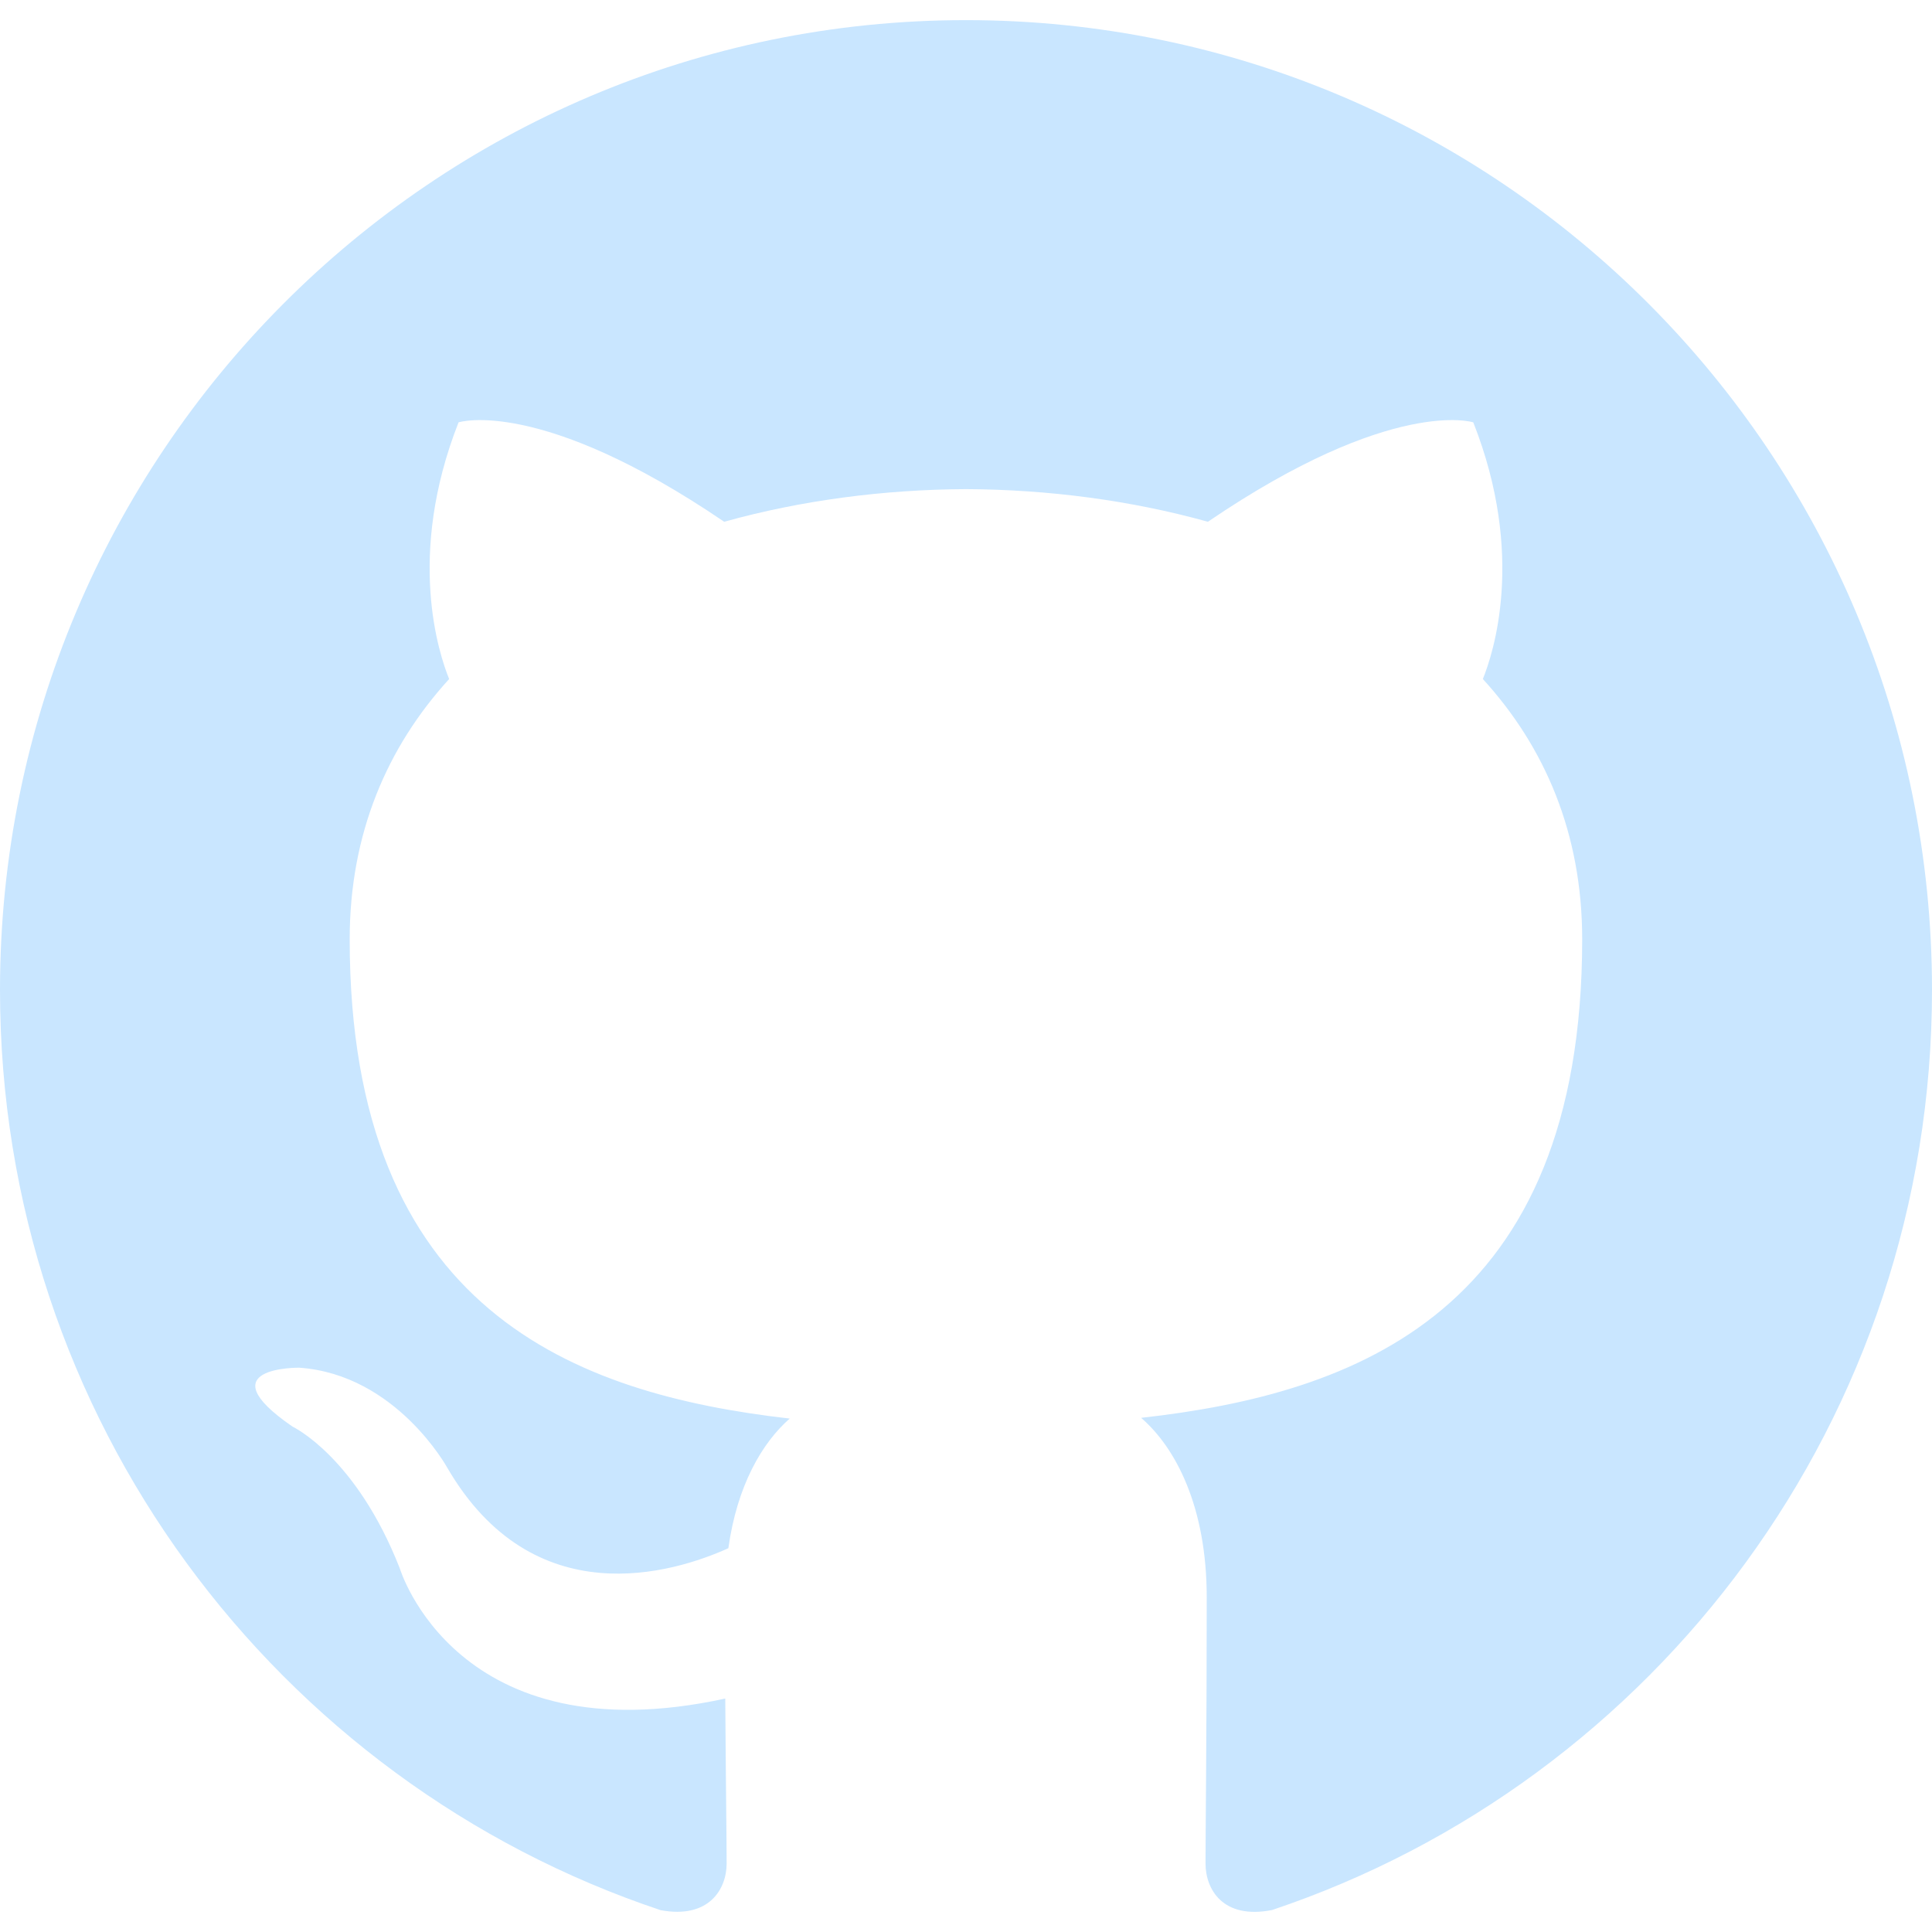
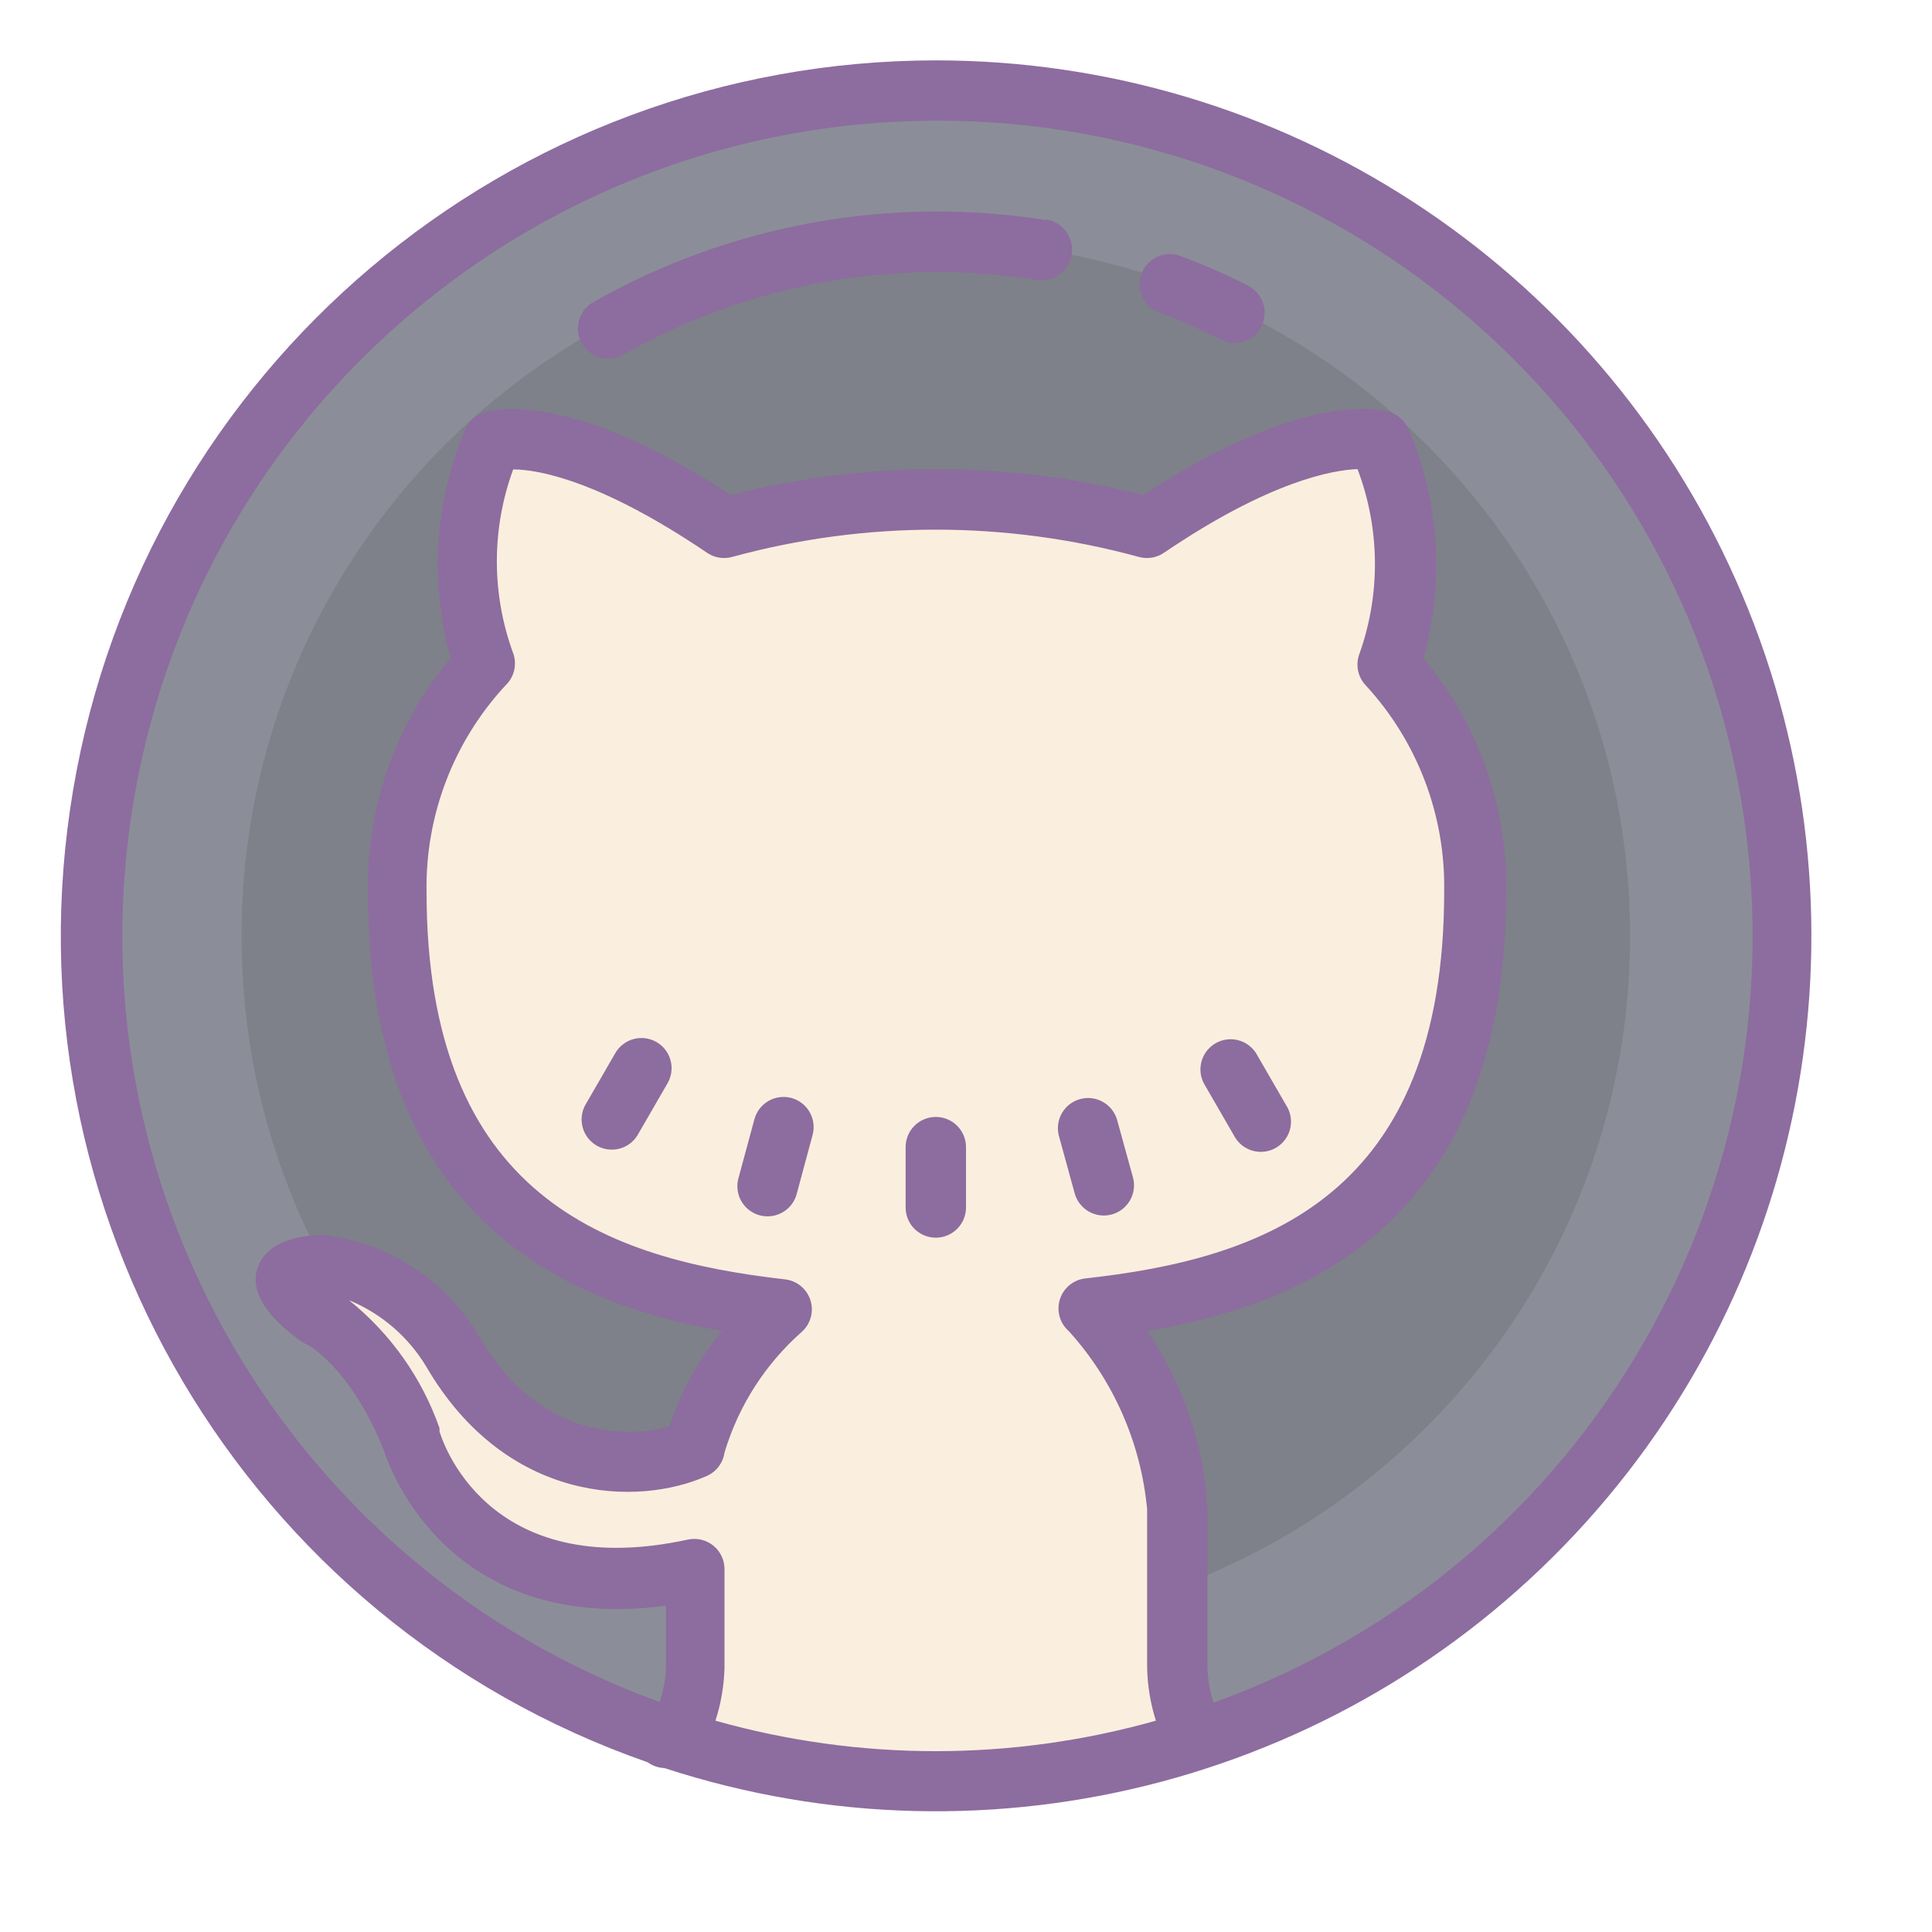
- <svg xmlns="http://www.w3.org/2000/svg" width="100px" height="100px" viewBox="0 -0.5 48 48" version="1.1">
-   <defs>
- 
- </defs>
-   <g id="Icons" stroke="none" stroke-width="1" fill="none" fill-rule="evenodd">
-     <g id="Color-" transform="translate(-700, -560)" fill="#c9e6ff">
-       <path d="M723.999,560 C710.746,560 700,570.787 700,584.097 C700,594.741 706.876,603.772 716.414,606.958 C717.615,607.18 718.053,606.436 718.053,605.797 C718.053,605.225 718.032,603.71 718.019,601.7 C711.343,603.156 709.934,598.469 709.934,598.469 C708.844,595.686 707.27,594.945 707.27,594.945 C705.091,593.45 707.436,593.48 707.436,593.48 C709.843,593.65 711.111,595.963 711.111,595.963 C713.253,599.646 716.728,598.582 718.096,597.965 C718.313,596.408 718.934,595.346 719.62,594.744 C714.29,594.135 708.688,592.069 708.688,582.836 C708.688,580.205 709.622,578.055 711.159,576.37 C710.911,575.76 710.087,573.311 711.393,569.993 C711.393,569.993 713.409,569.346 717.992,572.463 C719.908,571.929 721.96,571.662 724.001,571.652 C726.04,571.662 728.093,571.929 730.01,572.463 C734.591,569.346 736.603,569.993 736.603,569.993 C737.913,573.311 737.089,575.76 736.841,576.37 C738.38,578.055 739.309,580.205 739.309,582.836 C739.309,592.092 733.697,594.129 728.351,594.726 C729.212,595.47 729.981,596.939 729.981,599.188 C729.981,602.409 729.951,605.007 729.951,605.797 C729.951,606.442 730.383,607.192 731.601,606.955 C741.13,603.763 748,594.738 748,584.097 C748,570.787 737.254,560 723.999,560" id="Github">
- 
- </path>
-     </g>
-   </g>
+ <svg xmlns="http://www.w3.org/2000/svg" x="0px" y="0px" width="100" height="100" viewBox="0 0 64 64">
+   <path fill="#8b8e98" d="M31 3A28 28 0 1 0 31 59A28 28 0 1 0 31 3Z" />
+   <path fill="#7e8189" d="M31,54A23,23,0,1,1,54,31,23,23,0,0,1,31,54Z" />
+   <path fill="#faefde" d="M36.08,43.35A11,11,0,0,1,39,50v5.25c0,.55.23,2.13.9,2.31L31,59.18l-9-1.61c.72-.16,1-1.77,1-2.32s0-.91,0-3.25c-7.79,1.69-9.4-4.3-9.4-4.3-1.28-3.23-3.11-4.1-3.11-4.1-2.54-1.73.19-1.7.19-1.7A5.89,5.89,0,0,1,15,44.79c2.5,4.27,6.44,3.92,8,3.21.26-1.81,2.1-3.93,2.9-4.63-6.22-.71-12.76-3.11-12.76-13.84A10.83,10.83,0,0,1,16,22a10.09,10.09,0,0,1,.28-7.41s2.35-.75,7.7,2.87a26.61,26.61,0,0,1,14,0c5.34-3.62,7.69-2.87,7.69-2.87A10.09,10.09,0,0,1,46,22a10.83,10.83,0,0,1,2.87,7.51C48.86,40.29,42.32,42.66,36.08,43.35Z" />
+   <path fill="#8d6c9f" d="M31,2a29,29,0,0,0-9.54,56.38,1,1,0,0,0,.55.19A29,29,0,1,0,31,2ZM23.7,57a6.22,6.22,0,0,0,.3-1.74v-.54c0-.45,0-1.06,0-2.72a1,1,0,0,0-1.21-1c-6.72,1.46-8.17-3.38-8.23-3.58l0-.11a9.44,9.44,0,0,0-3-4.24,5.37,5.37,0,0,1,2.56,2.2c2.64,4.53,7,4.65,9.3,3.62a1,1,0,0,0,.58-.77,8.62,8.62,0,0,1,2.56-4A1,1,0,0,0,26,42.38c-5.87-.67-11.87-2.72-11.87-12.84a9.82,9.82,0,0,1,2.62-6.84A1,1,0,0,0,17,21.64,8.84,8.84,0,0,1,17,15.55c.85,0,2.92.39,6.42,2.76a1,1,0,0,0,.83.14,25.56,25.56,0,0,1,13.48,0,1,1,0,0,0,.83-.14c3.51-2.38,5.59-2.74,6.41-2.77a8.87,8.87,0,0,1,.07,6.1,1,1,0,0,0,.19,1.05,9.82,9.82,0,0,1,2.61,6.84c0,10.13-6,12.17-11.89,12.82a1,1,0,0,0-.54,1.75A10.2,10.2,0,0,1,38,50v5.25A6.28,6.28,0,0,0,38.29,57,26.86,26.86,0,0,1,23.7,57Zm16.5-.6a4.13,4.13,0,0,1-.2-1.13V50a11.66,11.66,0,0,0-2-5.91c5.55-.94,11.89-3.82,11.89-14.56a11.76,11.76,0,0,0-2.74-7.73,11.44,11.44,0,0,0-.48-7.56,1,1,0,0,0-.62-.58c-.28-.09-2.85-.76-8.18,2.74a27.61,27.61,0,0,0-13.66,0c-5.33-3.5-7.9-2.83-8.18-2.74a1,1,0,0,0-.62.58,11.42,11.42,0,0,0-.48,7.56,11.75,11.75,0,0,0-2.74,7.73c0,10.65,6.23,13.58,11.73,14.56a9.51,9.51,0,0,0-1.74,3.16c-1.42.4-4.34.41-6.29-2.94a6.9,6.9,0,0,0-5.15-3.4c-.54,0-1.9.09-2.22,1.13s.91,2,1.46,2.4l.13.07c.06,0,1.52.8,2.6,3.53.23.71,2.22,6.1,9.35,5.15,0,.79,0,1.19,0,1.5v.56a4,4,0,0,1-.21,1.13,27,27,0,1,1,18.41,0Z" />
+   <path fill="#8d6c9f" d="M31 37a1 1 0 0 0-1 1v2a1 1 0 0 0 2 0V38A1 1 0 0 0 31 37zM35.6 39.53A1 1 0 0 0 37.53 39L37 37.08a1 1 0 0 0-1.93.52zM21.75 34.52a1 1 0 0 0-1.37.37l-1 1.73a1 1 0 0 0 1.73 1l1-1.73A1 1 0 0 0 21.75 34.52zM40.88 37.62a1 1 0 1 0 1.73-1l-1-1.73a1 1 0 0 0-1.73 1zM26.21 36.37a1 1 0 0 0-1.22.71L24.47 39a1 1 0 1 0 1.93.52l.52-1.93A1 1 0 0 0 26.21 36.37zM41.35 9.46a22.71 22.71 0 0 0-2.3-1 1 1 0 0 0-.7 1.87 21.1 21.1 0 0 1 2.1.92 1 1 0 0 0 .45.11 1 1 0 0 0 .45-1.89zM34.65 7.29a23.08 23.08 0 0 0-15 2.72 1 1 0 0 0 .5 1.87 1 1 0 0 0 .49-.13A21.1 21.1 0 0 1 34.34 9.27a1 1 0 1 0 .32-2z" />
</svg>
